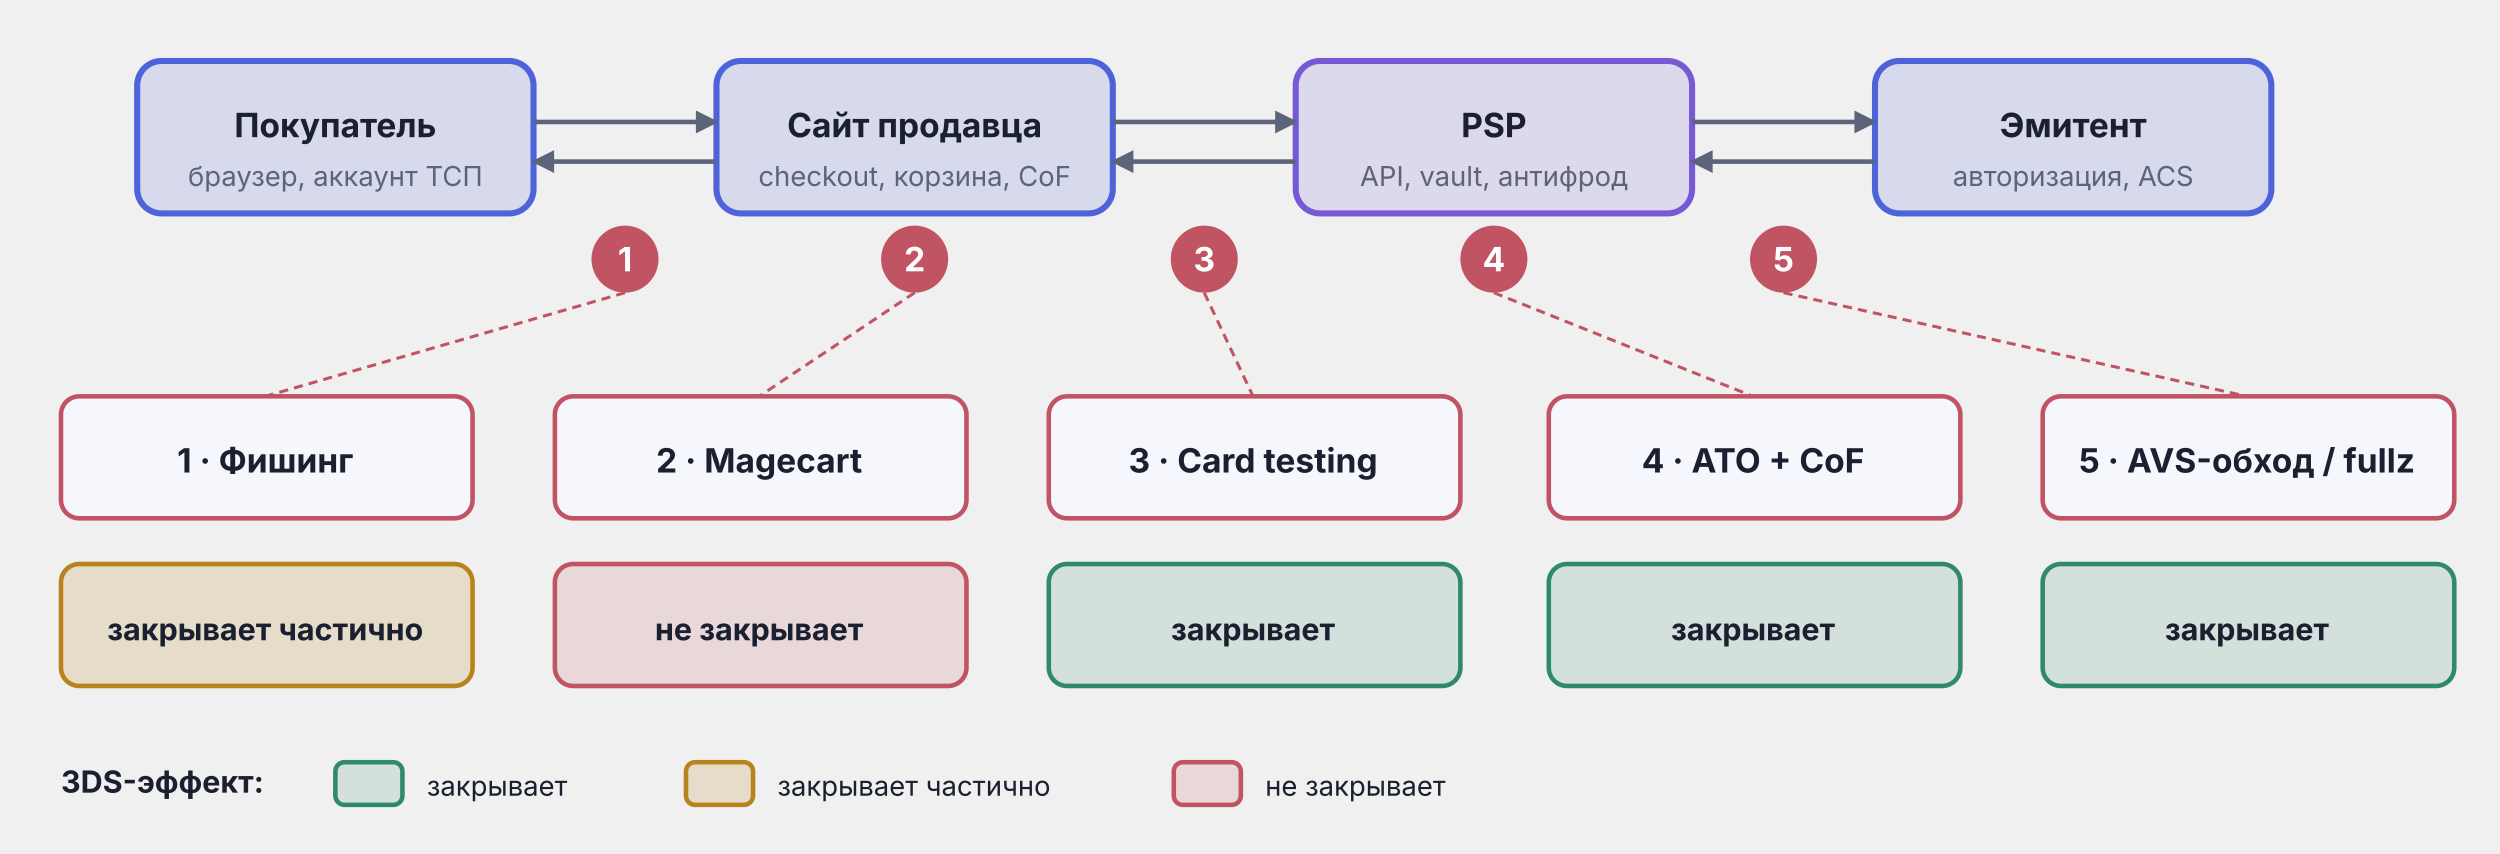
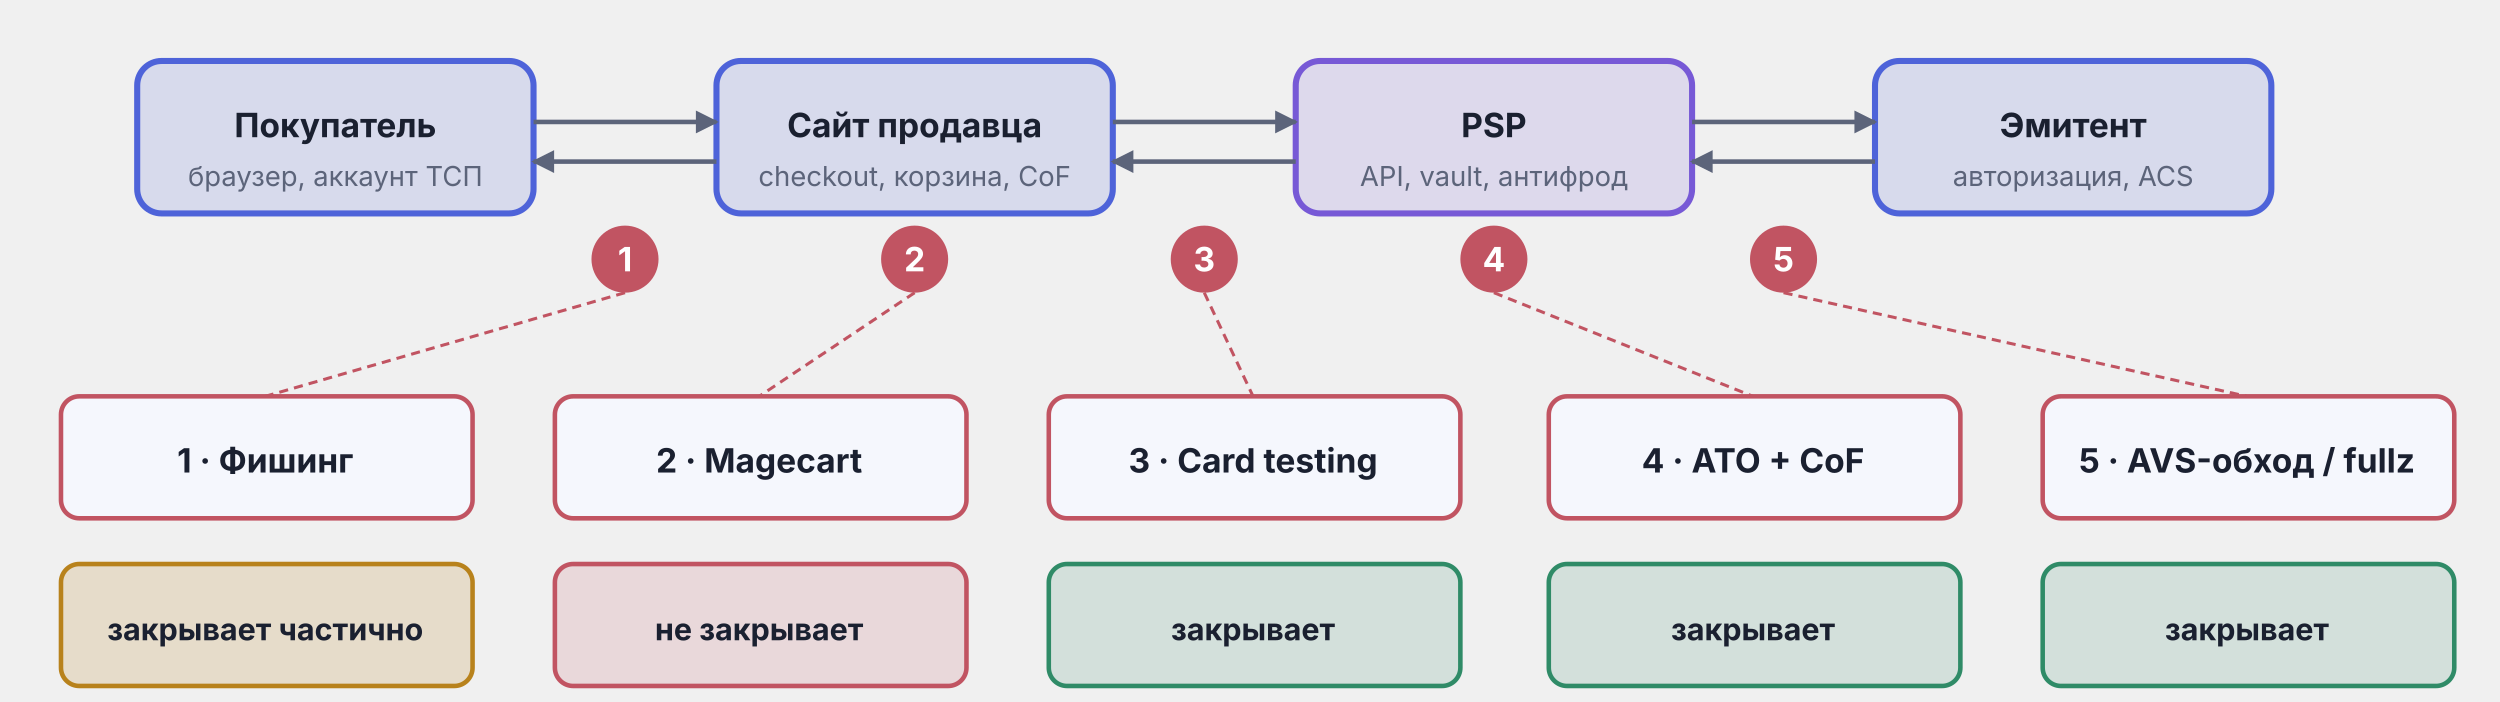
- <svg xmlns="http://www.w3.org/2000/svg" viewBox="0 0 820 280" width="820" height="280">
-   <defs>
+ <svg xmlns="http://www.w3.org/2000/svg" viewBox="0 0 820 230" width="820" height="230" version="1.1" id="svg35">
+   <defs id="defs2">
    <marker id="arr-Muted" viewBox="0 0 10 10" refX="9" refY="5" markerWidth="5" markerHeight="5" orient="auto">
-       <path d="M0,0 L10,5 L0,10 Z" fill="#5C647A" />
+       <path d="M 0,0 10,5 0,10 Z" fill="#5c647a" id="path1" />
    </marker>
    <marker id="arr-Muted-s" viewBox="0 0 10 10" refX="1" refY="5" markerWidth="5" markerHeight="5" orient="auto">
-       <path d="M10,0 L0,5 L10,10 Z" fill="#5C647A" />
+       <path d="M 10,0 0,5 10,10 Z" fill="#5c647a" id="path2" />
    </marker>
  </defs>
-   <rect x="45" y="20" width="130" height="50" rx="8" fill="#4E63D9" fill-opacity="0.15" stroke="#4E63D9" stroke-width="2" />
-   <text x="110" y="45" text-anchor="middle" font-family="Inter, -apple-system, BlinkMacSystemFont, 'Helvetica Neue', Arial, sans-serif" font-size="11" font-weight="bold" fill="#1A2030">Покупатель</text>
-   <text x="110" y="61" text-anchor="middle" font-family="Inter, -apple-system, BlinkMacSystemFont, 'Helvetica Neue', Arial, sans-serif" font-size="9" fill="#5C647A">браузер, аккаунт ТСП</text>
-   <rect x="235" y="20" width="130" height="50" rx="8" fill="#4E63D9" fill-opacity="0.15" stroke="#4E63D9" stroke-width="2" />
-   <text x="300" y="45" text-anchor="middle" font-family="Inter, -apple-system, BlinkMacSystemFont, 'Helvetica Neue', Arial, sans-serif" font-size="11" font-weight="bold" fill="#1A2030">Сайт продавца</text>
-   <text x="300" y="61" text-anchor="middle" font-family="Inter, -apple-system, BlinkMacSystemFont, 'Helvetica Neue', Arial, sans-serif" font-size="9" fill="#5C647A">checkout, корзина, CoF</text>
-   <rect x="425" y="20" width="130" height="50" rx="8" fill="#7759D6" fill-opacity="0.15" stroke="#7759D6" stroke-width="2" />
-   <text x="490" y="45" text-anchor="middle" font-family="Inter, -apple-system, BlinkMacSystemFont, 'Helvetica Neue', Arial, sans-serif" font-size="11" font-weight="bold" fill="#1A2030">PSP</text>
-   <text x="490" y="61" text-anchor="middle" font-family="Inter, -apple-system, BlinkMacSystemFont, 'Helvetica Neue', Arial, sans-serif" font-size="9" fill="#5C647A">API, vault, антифрод</text>
-   <rect x="615" y="20" width="130" height="50" rx="8" fill="#4E63D9" fill-opacity="0.15" stroke="#4E63D9" stroke-width="2" />
-   <text x="680" y="45" text-anchor="middle" font-family="Inter, -apple-system, BlinkMacSystemFont, 'Helvetica Neue', Arial, sans-serif" font-size="11" font-weight="bold" fill="#1A2030">Эмитент</text>
-   <text x="680" y="61" text-anchor="middle" font-family="Inter, -apple-system, BlinkMacSystemFont, 'Helvetica Neue', Arial, sans-serif" font-size="9" fill="#5C647A">авторизация, ACS</text>
-   <line x1="175" y1="40" x2="235" y2="40" stroke="#5C647A" stroke-width="1.5" marker-end="url(#arr-Muted)" />
-   <line x1="235" y1="53" x2="175" y2="53" stroke="#5C647A" stroke-width="1.5" marker-end="url(#arr-Muted)" />
-   <line x1="365" y1="40" x2="425" y2="40" stroke="#5C647A" stroke-width="1.5" marker-end="url(#arr-Muted)" />
-   <line x1="425" y1="53" x2="365" y2="53" stroke="#5C647A" stroke-width="1.5" marker-end="url(#arr-Muted)" />
-   <line x1="555" y1="40" x2="615" y2="40" stroke="#5C647A" stroke-width="1.5" marker-end="url(#arr-Muted)" />
-   <line x1="615" y1="53" x2="555" y2="53" stroke="#5C647A" stroke-width="1.5" marker-end="url(#arr-Muted)" />
-   <circle cx="205" cy="85" r="11" fill="#C15462" />
-   <text x="205" y="89" text-anchor="middle" font-family="Inter, -apple-system, BlinkMacSystemFont, 'Helvetica Neue', Arial, sans-serif" font-size="11" font-weight="bold" fill="#ffffff">1</text>
-   <circle cx="300" cy="85" r="11" fill="#C15462" />
-   <text x="300" y="89" text-anchor="middle" font-family="Inter, -apple-system, BlinkMacSystemFont, 'Helvetica Neue', Arial, sans-serif" font-size="11" font-weight="bold" fill="#ffffff">2</text>
-   <circle cx="395" cy="85" r="11" fill="#C15462" />
-   <text x="395" y="89" text-anchor="middle" font-family="Inter, -apple-system, BlinkMacSystemFont, 'Helvetica Neue', Arial, sans-serif" font-size="11" font-weight="bold" fill="#ffffff">3</text>
-   <circle cx="490" cy="85" r="11" fill="#C15462" />
-   <text x="490" y="89" text-anchor="middle" font-family="Inter, -apple-system, BlinkMacSystemFont, 'Helvetica Neue', Arial, sans-serif" font-size="11" font-weight="bold" fill="#ffffff">4</text>
-   <circle cx="585" cy="85" r="11" fill="#C15462" />
-   <text x="585" y="89" text-anchor="middle" font-family="Inter, -apple-system, BlinkMacSystemFont, 'Helvetica Neue', Arial, sans-serif" font-size="11" font-weight="bold" fill="#ffffff">5</text>
-   <line x1="205" y1="96" x2="87" y2="130" stroke="#C15462" stroke-width="1" stroke-dasharray="3,2" />
-   <line x1="300" y1="96" x2="249" y2="130" stroke="#C15462" stroke-width="1" stroke-dasharray="3,2" />
-   <line x1="395" y1="96" x2="411" y2="130" stroke="#C15462" stroke-width="1" stroke-dasharray="3,2" />
-   <line x1="490" y1="96" x2="575" y2="130" stroke="#C15462" stroke-width="1" stroke-dasharray="3,2" />
-   <line x1="585" y1="96" x2="737" y2="130" stroke="#C15462" stroke-width="1" stroke-dasharray="3,2" />
-   <rect x="20" y="130" width="135" height="40" rx="6" fill="#F5F7FD" stroke="#C15462" stroke-width="1.5" />
-   <text x="87" y="155" text-anchor="middle" font-family="Inter, -apple-system, BlinkMacSystemFont, 'Helvetica Neue', Arial, sans-serif" font-size="11" font-weight="bold" fill="#1A2030">1 · Фишинг</text>
-   <rect x="182" y="130" width="135" height="40" rx="6" fill="#F5F7FD" stroke="#C15462" stroke-width="1.5" />
-   <text x="249" y="155" text-anchor="middle" font-family="Inter, -apple-system, BlinkMacSystemFont, 'Helvetica Neue', Arial, sans-serif" font-size="11" font-weight="bold" fill="#1A2030">2 · Magecart</text>
-   <rect x="344" y="130" width="135" height="40" rx="6" fill="#F5F7FD" stroke="#C15462" stroke-width="1.5" />
-   <text x="411" y="155" text-anchor="middle" font-family="Inter, -apple-system, BlinkMacSystemFont, 'Helvetica Neue', Arial, sans-serif" font-size="11" font-weight="bold" fill="#1A2030">3 · Card testing</text>
-   <rect x="508" y="130" width="135" height="40" rx="6" fill="#F5F7FD" stroke="#C15462" stroke-width="1.5" />
-   <text x="575" y="155" text-anchor="middle" font-family="Inter, -apple-system, BlinkMacSystemFont, 'Helvetica Neue', Arial, sans-serif" font-size="11" font-weight="bold" fill="#1A2030">4 · ATO + CoF</text>
-   <rect x="670" y="130" width="135" height="40" rx="6" fill="#F5F7FD" stroke="#C15462" stroke-width="1.5" />
-   <text x="737" y="155" text-anchor="middle" font-family="Inter, -apple-system, BlinkMacSystemFont, 'Helvetica Neue', Arial, sans-serif" font-size="11" font-weight="bold" fill="#1A2030">5 · AVS-обход / fullz</text>
-   <rect x="20" y="185" width="135" height="40" rx="6" fill="#B8821C" fill-opacity="0.18" stroke="#B8821C" stroke-width="1.5" />
-   <text x="87" y="210" text-anchor="middle" font-family="Inter, -apple-system, BlinkMacSystemFont, 'Helvetica Neue', Arial, sans-serif" font-size="10" font-weight="bold" fill="#1A2030">закрывает частично</text>
-   <rect x="182" y="185" width="135" height="40" rx="6" fill="#C15462" fill-opacity="0.15" stroke="#C15462" stroke-width="1.5" />
-   <text x="249" y="210" text-anchor="middle" font-family="Inter, -apple-system, BlinkMacSystemFont, 'Helvetica Neue', Arial, sans-serif" font-size="10" font-weight="bold" fill="#1A2030">не закрывает</text>
-   <rect x="344" y="185" width="135" height="40" rx="6" fill="#2F8B67" fill-opacity="0.15" stroke="#2F8B67" stroke-width="1.5" />
-   <text x="411" y="210" text-anchor="middle" font-family="Inter, -apple-system, BlinkMacSystemFont, 'Helvetica Neue', Arial, sans-serif" font-size="10" font-weight="bold" fill="#1A2030">закрывает</text>
-   <rect x="508" y="185" width="135" height="40" rx="6" fill="#2F8B67" fill-opacity="0.15" stroke="#2F8B67" stroke-width="1.5" />
-   <text x="575" y="210" text-anchor="middle" font-family="Inter, -apple-system, BlinkMacSystemFont, 'Helvetica Neue', Arial, sans-serif" font-size="10" font-weight="bold" fill="#1A2030">закрывает</text>
-   <rect x="670" y="185" width="135" height="40" rx="6" fill="#2F8B67" fill-opacity="0.15" stroke="#2F8B67" stroke-width="1.5" />
-   <text x="737" y="210" text-anchor="middle" font-family="Inter, -apple-system, BlinkMacSystemFont, 'Helvetica Neue', Arial, sans-serif" font-size="10" font-weight="bold" fill="#1A2030">закрывает</text>
-   <text x="20" y="260" text-anchor="start" font-family="Inter, -apple-system, BlinkMacSystemFont, 'Helvetica Neue', Arial, sans-serif" font-size="10" font-weight="bold" fill="#1A2030">3DS-эффект:</text>
-   <rect x="110" y="250" width="22" height="14" rx="3" fill="#2F8B67" fill-opacity="0.15" stroke="#2F8B67" stroke-width="1.5" />
-   <text x="140" y="261" text-anchor="start" font-family="Inter, -apple-system, BlinkMacSystemFont, 'Helvetica Neue', Arial, sans-serif" font-size="9" fill="#1A2030">закрывает</text>
-   <rect x="225" y="250" width="22" height="14" rx="3" fill="#B8821C" fill-opacity="0.18" stroke="#B8821C" stroke-width="1.5" />
-   <text x="255" y="261" text-anchor="start" font-family="Inter, -apple-system, BlinkMacSystemFont, 'Helvetica Neue', Arial, sans-serif" font-size="9" fill="#1A2030">закрывает частично</text>
-   <rect x="385" y="250" width="22" height="14" rx="3" fill="#C15462" fill-opacity="0.15" stroke="#C15462" stroke-width="1.5" />
-   <text x="415" y="261" text-anchor="start" font-family="Inter, -apple-system, BlinkMacSystemFont, 'Helvetica Neue', Arial, sans-serif" font-size="9" fill="#1A2030">не закрывает</text>
+   <rect x="45" y="20" width="130" height="50" rx="8" fill="#4e63d9" fill-opacity="0.15" stroke="#4e63d9" stroke-width="2" id="rect2" />
+   <text x="110" y="45" text-anchor="middle" font-family="Inter, '-apple-system', BlinkMacSystemFont, 'Helvetica Neue', Arial, sans-serif" font-size="11px" font-weight="bold" fill="#1a2030" id="text2">Покупатель</text>
+   <text x="110" y="61" text-anchor="middle" font-family="Inter, '-apple-system', BlinkMacSystemFont, 'Helvetica Neue', Arial, sans-serif" font-size="9px" fill="#5c647a" id="text3">браузер, аккаунт ТСП</text>
+   <rect x="235" y="20" width="130" height="50" rx="8" fill="#4e63d9" fill-opacity="0.15" stroke="#4e63d9" stroke-width="2" id="rect3" />
+   <text x="300" y="45" text-anchor="middle" font-family="Inter, '-apple-system', BlinkMacSystemFont, 'Helvetica Neue', Arial, sans-serif" font-size="11px" font-weight="bold" fill="#1a2030" id="text4">Сайт продавца</text>
+   <text x="300" y="61" text-anchor="middle" font-family="Inter, '-apple-system', BlinkMacSystemFont, 'Helvetica Neue', Arial, sans-serif" font-size="9px" fill="#5c647a" id="text5">checkout, корзина, CoF</text>
+   <rect x="425" y="20" width="130" height="50" rx="8" fill="#7759d6" fill-opacity="0.15" stroke="#7759d6" stroke-width="2" id="rect5" />
+   <text x="490" y="45" text-anchor="middle" font-family="Inter, '-apple-system', BlinkMacSystemFont, 'Helvetica Neue', Arial, sans-serif" font-size="11px" font-weight="bold" fill="#1a2030" id="text6">PSP</text>
+   <text x="490" y="61" text-anchor="middle" font-family="Inter, '-apple-system', BlinkMacSystemFont, 'Helvetica Neue', Arial, sans-serif" font-size="9px" fill="#5c647a" id="text7">API, vault, антифрод</text>
+   <rect x="615" y="20" width="130" height="50" rx="8" fill="#4e63d9" fill-opacity="0.15" stroke="#4e63d9" stroke-width="2" id="rect7" />
+   <text x="680" y="45" text-anchor="middle" font-family="Inter, '-apple-system', BlinkMacSystemFont, 'Helvetica Neue', Arial, sans-serif" font-size="11px" font-weight="bold" fill="#1a2030" id="text8">Эмитент</text>
+   <text x="680" y="61" text-anchor="middle" font-family="Inter, '-apple-system', BlinkMacSystemFont, 'Helvetica Neue', Arial, sans-serif" font-size="9px" fill="#5c647a" id="text9">авторизация, ACS</text>
+   <line x1="175" y1="40" x2="235" y2="40" stroke="#5c647a" stroke-width="1.5" marker-end="url(#arr-Muted)" id="line9" />
+   <line x1="235" y1="53" x2="175" y2="53" stroke="#5c647a" stroke-width="1.5" marker-end="url(#arr-Muted)" id="line10" />
+   <line x1="365" y1="40" x2="425" y2="40" stroke="#5c647a" stroke-width="1.5" marker-end="url(#arr-Muted)" id="line11" />
+   <line x1="425" y1="53" x2="365" y2="53" stroke="#5c647a" stroke-width="1.5" marker-end="url(#arr-Muted)" id="line12" />
+   <line x1="555" y1="40" x2="615" y2="40" stroke="#5c647a" stroke-width="1.5" marker-end="url(#arr-Muted)" id="line13" />
+   <line x1="615" y1="53" x2="555" y2="53" stroke="#5c647a" stroke-width="1.5" marker-end="url(#arr-Muted)" id="line14" />
+   <circle cx="205" cy="85" r="11" fill="#c15462" id="circle14" />
+   <text x="205" y="89" text-anchor="middle" font-family="Inter, '-apple-system', BlinkMacSystemFont, 'Helvetica Neue', Arial, sans-serif" font-size="11px" font-weight="bold" fill="#ffffff" id="text14">1</text>
+   <circle cx="300" cy="85" r="11" fill="#c15462" id="circle15" />
+   <text x="300" y="89" text-anchor="middle" font-family="Inter, '-apple-system', BlinkMacSystemFont, 'Helvetica Neue', Arial, sans-serif" font-size="11px" font-weight="bold" fill="#ffffff" id="text15">2</text>
+   <circle cx="395" cy="85" r="11" fill="#c15462" id="circle16" />
+   <text x="395" y="89" text-anchor="middle" font-family="Inter, '-apple-system', BlinkMacSystemFont, 'Helvetica Neue', Arial, sans-serif" font-size="11px" font-weight="bold" fill="#ffffff" id="text16">3</text>
+   <circle cx="490" cy="85" r="11" fill="#c15462" id="circle17" />
+   <text x="490" y="89" text-anchor="middle" font-family="Inter, '-apple-system', BlinkMacSystemFont, 'Helvetica Neue', Arial, sans-serif" font-size="11px" font-weight="bold" fill="#ffffff" id="text17">4</text>
+   <circle cx="585" cy="85" r="11" fill="#c15462" id="circle18" />
+   <text x="585" y="89" text-anchor="middle" font-family="Inter, '-apple-system', BlinkMacSystemFont, 'Helvetica Neue', Arial, sans-serif" font-size="11px" font-weight="bold" fill="#ffffff" id="text18">5</text>
+   <line x1="205" y1="96" x2="87" y2="130" stroke="#c15462" stroke-width="1" stroke-dasharray="3, 2" id="line18" />
+   <line x1="300" y1="96" x2="249" y2="130" stroke="#c15462" stroke-width="1" stroke-dasharray="3, 2" id="line19" />
+   <line x1="395" y1="96" x2="411" y2="130" stroke="#c15462" stroke-width="1" stroke-dasharray="3, 2" id="line20" />
+   <line x1="490" y1="96" x2="575" y2="130" stroke="#c15462" stroke-width="1" stroke-dasharray="3, 2" id="line21" />
+   <line x1="585" y1="96" x2="737" y2="130" stroke="#c15462" stroke-width="1" stroke-dasharray="3, 2" id="line22" />
+   <rect x="20" y="130" width="135" height="40" rx="6" fill="#f5f7fd" stroke="#c15462" stroke-width="1.5" id="rect22" />
+   <text x="87" y="155" text-anchor="middle" font-family="Inter, '-apple-system', BlinkMacSystemFont, 'Helvetica Neue', Arial, sans-serif" font-size="11px" font-weight="bold" fill="#1a2030" id="text22">1 · Фишинг</text>
+   <rect x="182" y="130" width="135" height="40" rx="6" fill="#f5f7fd" stroke="#c15462" stroke-width="1.5" id="rect23" />
+   <text x="249" y="155" text-anchor="middle" font-family="Inter, '-apple-system', BlinkMacSystemFont, 'Helvetica Neue', Arial, sans-serif" font-size="11px" font-weight="bold" fill="#1a2030" id="text23">2 · Magecart</text>
+   <rect x="344" y="130" width="135" height="40" rx="6" fill="#f5f7fd" stroke="#c15462" stroke-width="1.5" id="rect24" />
+   <text x="411" y="155" text-anchor="middle" font-family="Inter, '-apple-system', BlinkMacSystemFont, 'Helvetica Neue', Arial, sans-serif" font-size="11px" font-weight="bold" fill="#1a2030" id="text24">3 · Card testing</text>
+   <rect x="508" y="130" width="135" height="40" rx="6" fill="#f5f7fd" stroke="#c15462" stroke-width="1.5" id="rect25" />
+   <text x="575" y="155" text-anchor="middle" font-family="Inter, '-apple-system', BlinkMacSystemFont, 'Helvetica Neue', Arial, sans-serif" font-size="11px" font-weight="bold" fill="#1a2030" id="text25">4 · ATO + CoF</text>
+   <rect x="670" y="130" width="135" height="40" rx="6" fill="#f5f7fd" stroke="#c15462" stroke-width="1.5" id="rect26" />
+   <text x="737" y="155" text-anchor="middle" font-family="Inter, '-apple-system', BlinkMacSystemFont, 'Helvetica Neue', Arial, sans-serif" font-size="11px" font-weight="bold" fill="#1a2030" id="text26">5 · AVS-обход / fullz</text>
+   <rect x="20" y="185" width="135" height="40" rx="6" fill="#b8821c" fill-opacity="0.18" stroke="#b8821c" stroke-width="1.5" id="rect27" />
+   <text x="87" y="210" text-anchor="middle" font-family="Inter, '-apple-system', BlinkMacSystemFont, 'Helvetica Neue', Arial, sans-serif" font-size="10px" font-weight="bold" fill="#1a2030" id="text27">закрывает частично</text>
+   <rect x="182" y="185" width="135" height="40" rx="6" fill="#c15462" fill-opacity="0.15" stroke="#c15462" stroke-width="1.5" id="rect28" />
+   <text x="249" y="210" text-anchor="middle" font-family="Inter, '-apple-system', BlinkMacSystemFont, 'Helvetica Neue', Arial, sans-serif" font-size="10px" font-weight="bold" fill="#1a2030" id="text28">не закрывает</text>
+   <rect x="344" y="185" width="135" height="40" rx="6" fill="#2f8b67" fill-opacity="0.15" stroke="#2f8b67" stroke-width="1.5" id="rect29" />
+   <text x="411" y="210" text-anchor="middle" font-family="Inter, '-apple-system', BlinkMacSystemFont, 'Helvetica Neue', Arial, sans-serif" font-size="10px" font-weight="bold" fill="#1a2030" id="text29">закрывает</text>
+   <rect x="508" y="185" width="135" height="40" rx="6" fill="#2f8b67" fill-opacity="0.15" stroke="#2f8b67" stroke-width="1.5" id="rect30" />
+   <text x="575" y="210" text-anchor="middle" font-family="Inter, '-apple-system', BlinkMacSystemFont, 'Helvetica Neue', Arial, sans-serif" font-size="10px" font-weight="bold" fill="#1a2030" id="text30">закрывает</text>
+   <rect x="670" y="185" width="135" height="40" rx="6" fill="#2f8b67" fill-opacity="0.15" stroke="#2f8b67" stroke-width="1.5" id="rect31" />
+   <text x="737" y="210" text-anchor="middle" font-family="Inter, '-apple-system', BlinkMacSystemFont, 'Helvetica Neue', Arial, sans-serif" font-size="10px" font-weight="bold" fill="#1a2030" id="text31">закрывает</text>
</svg>
